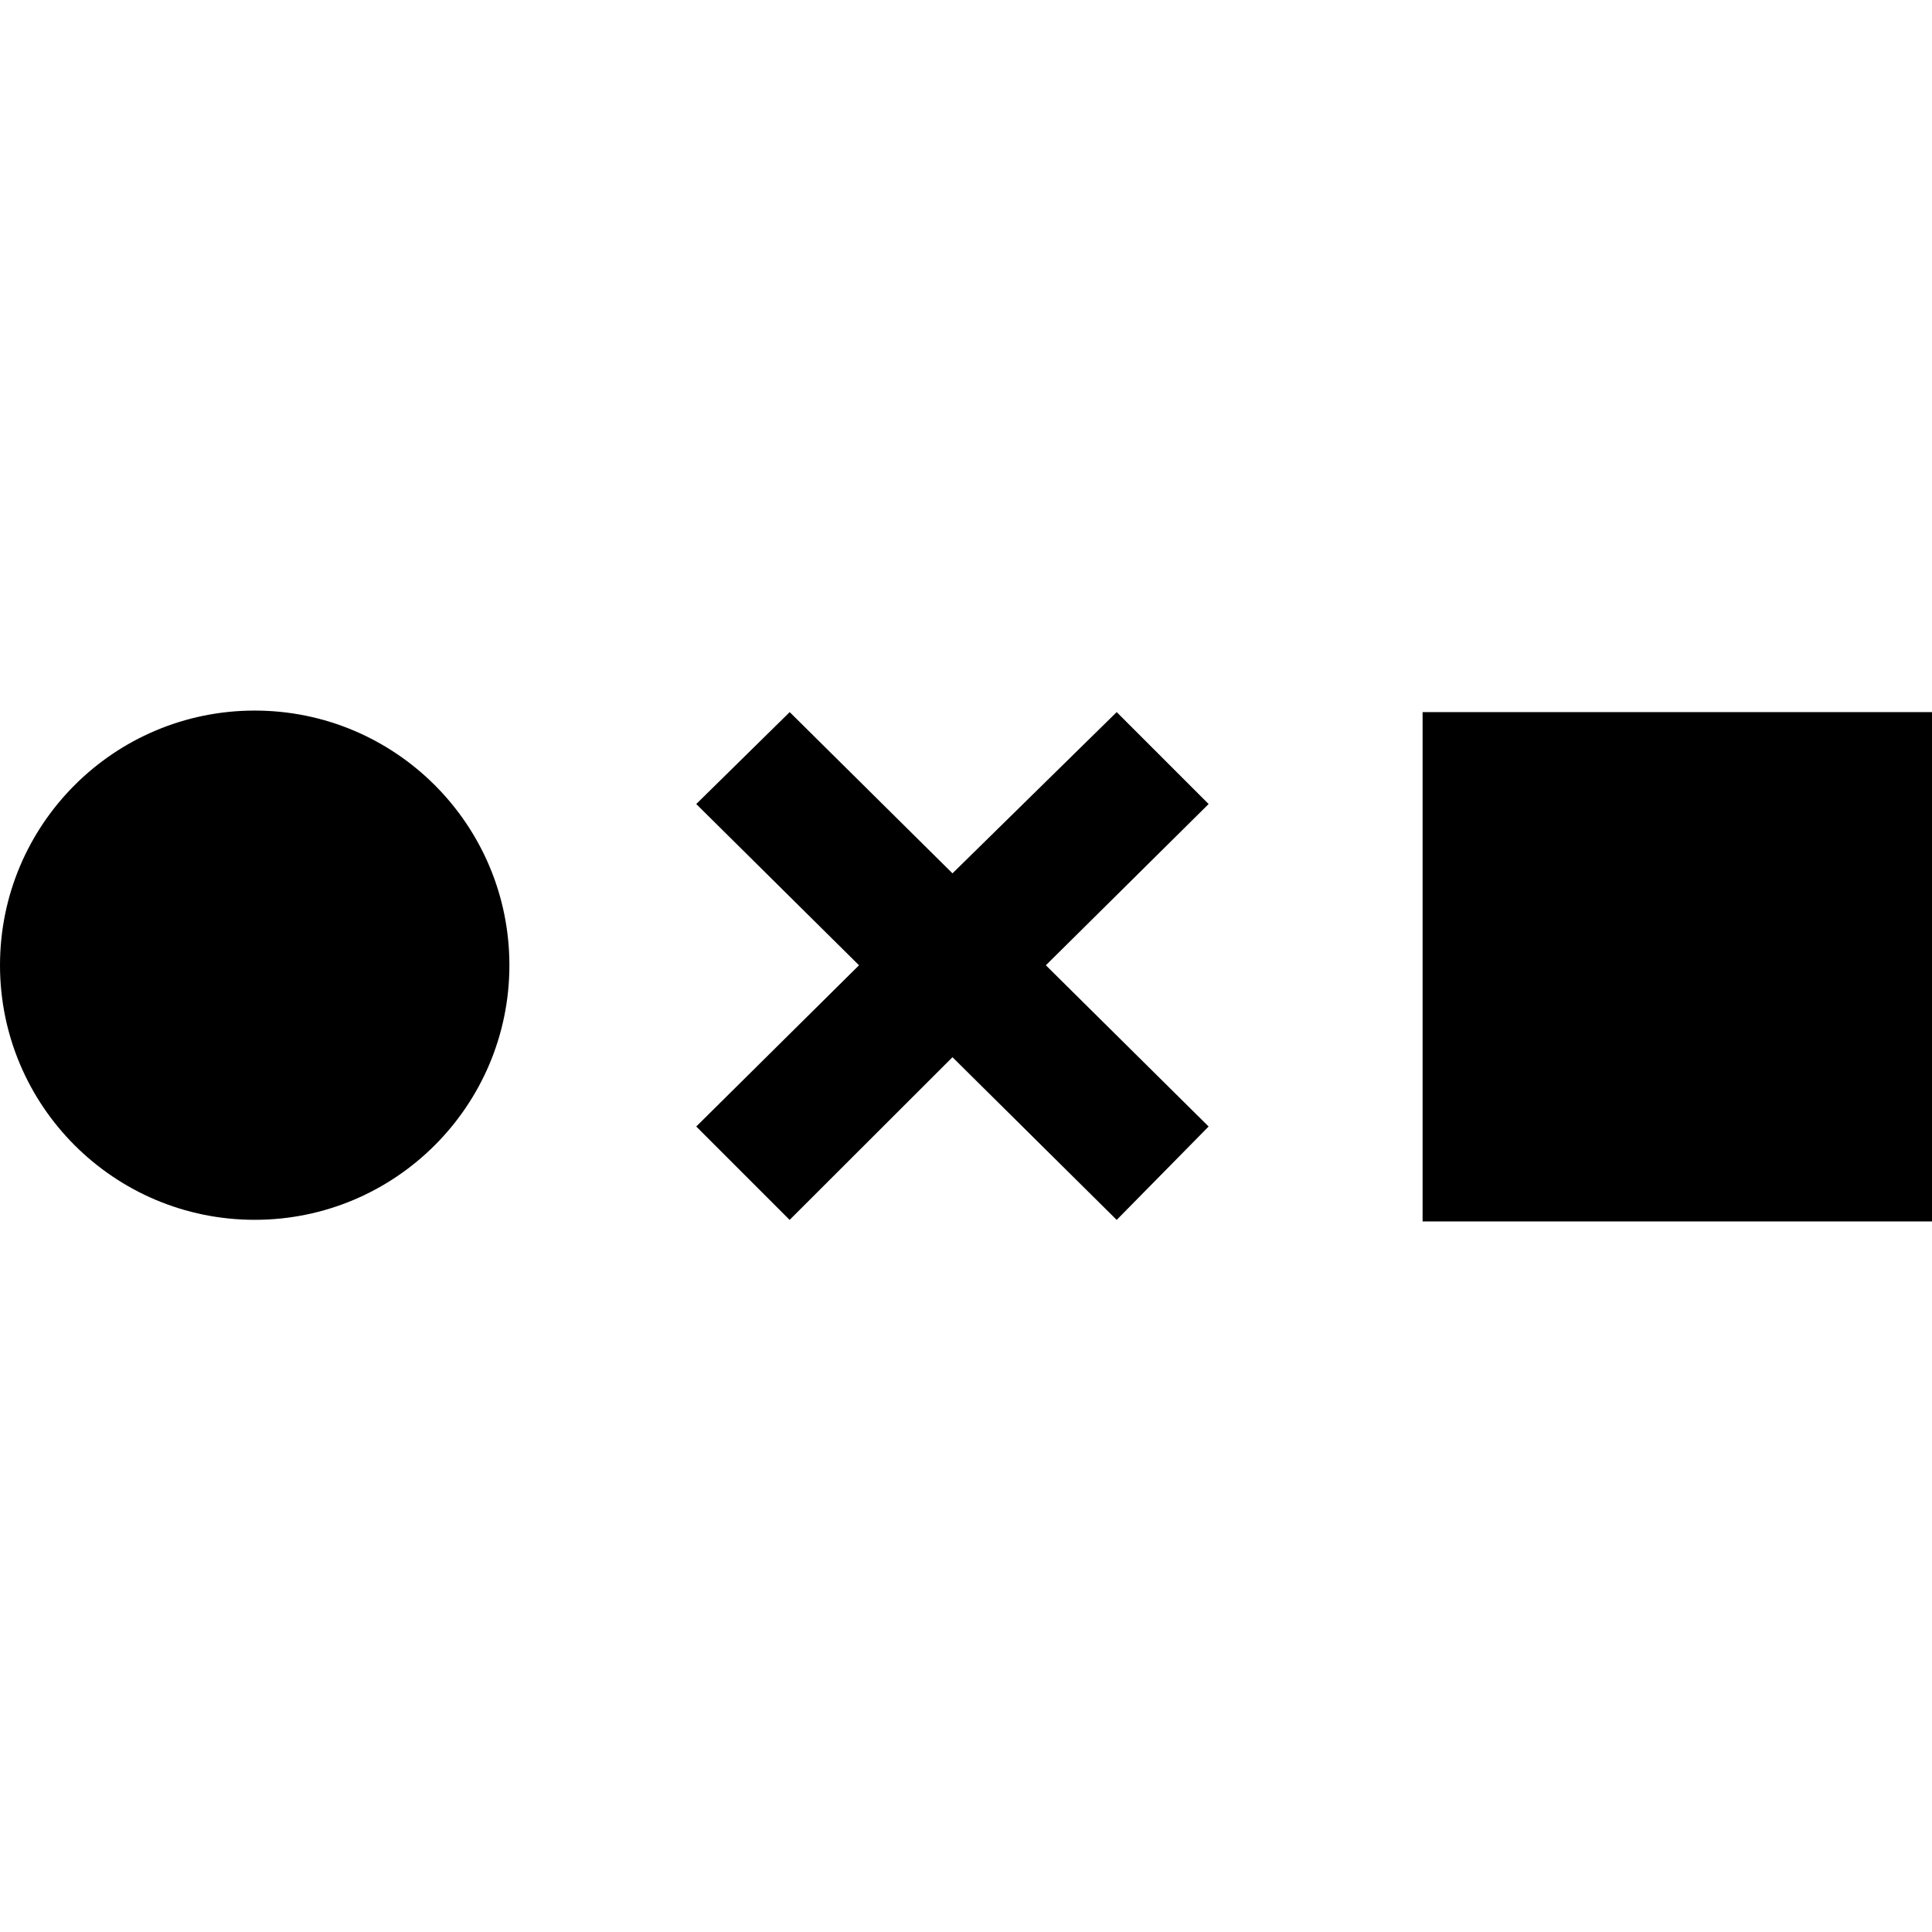
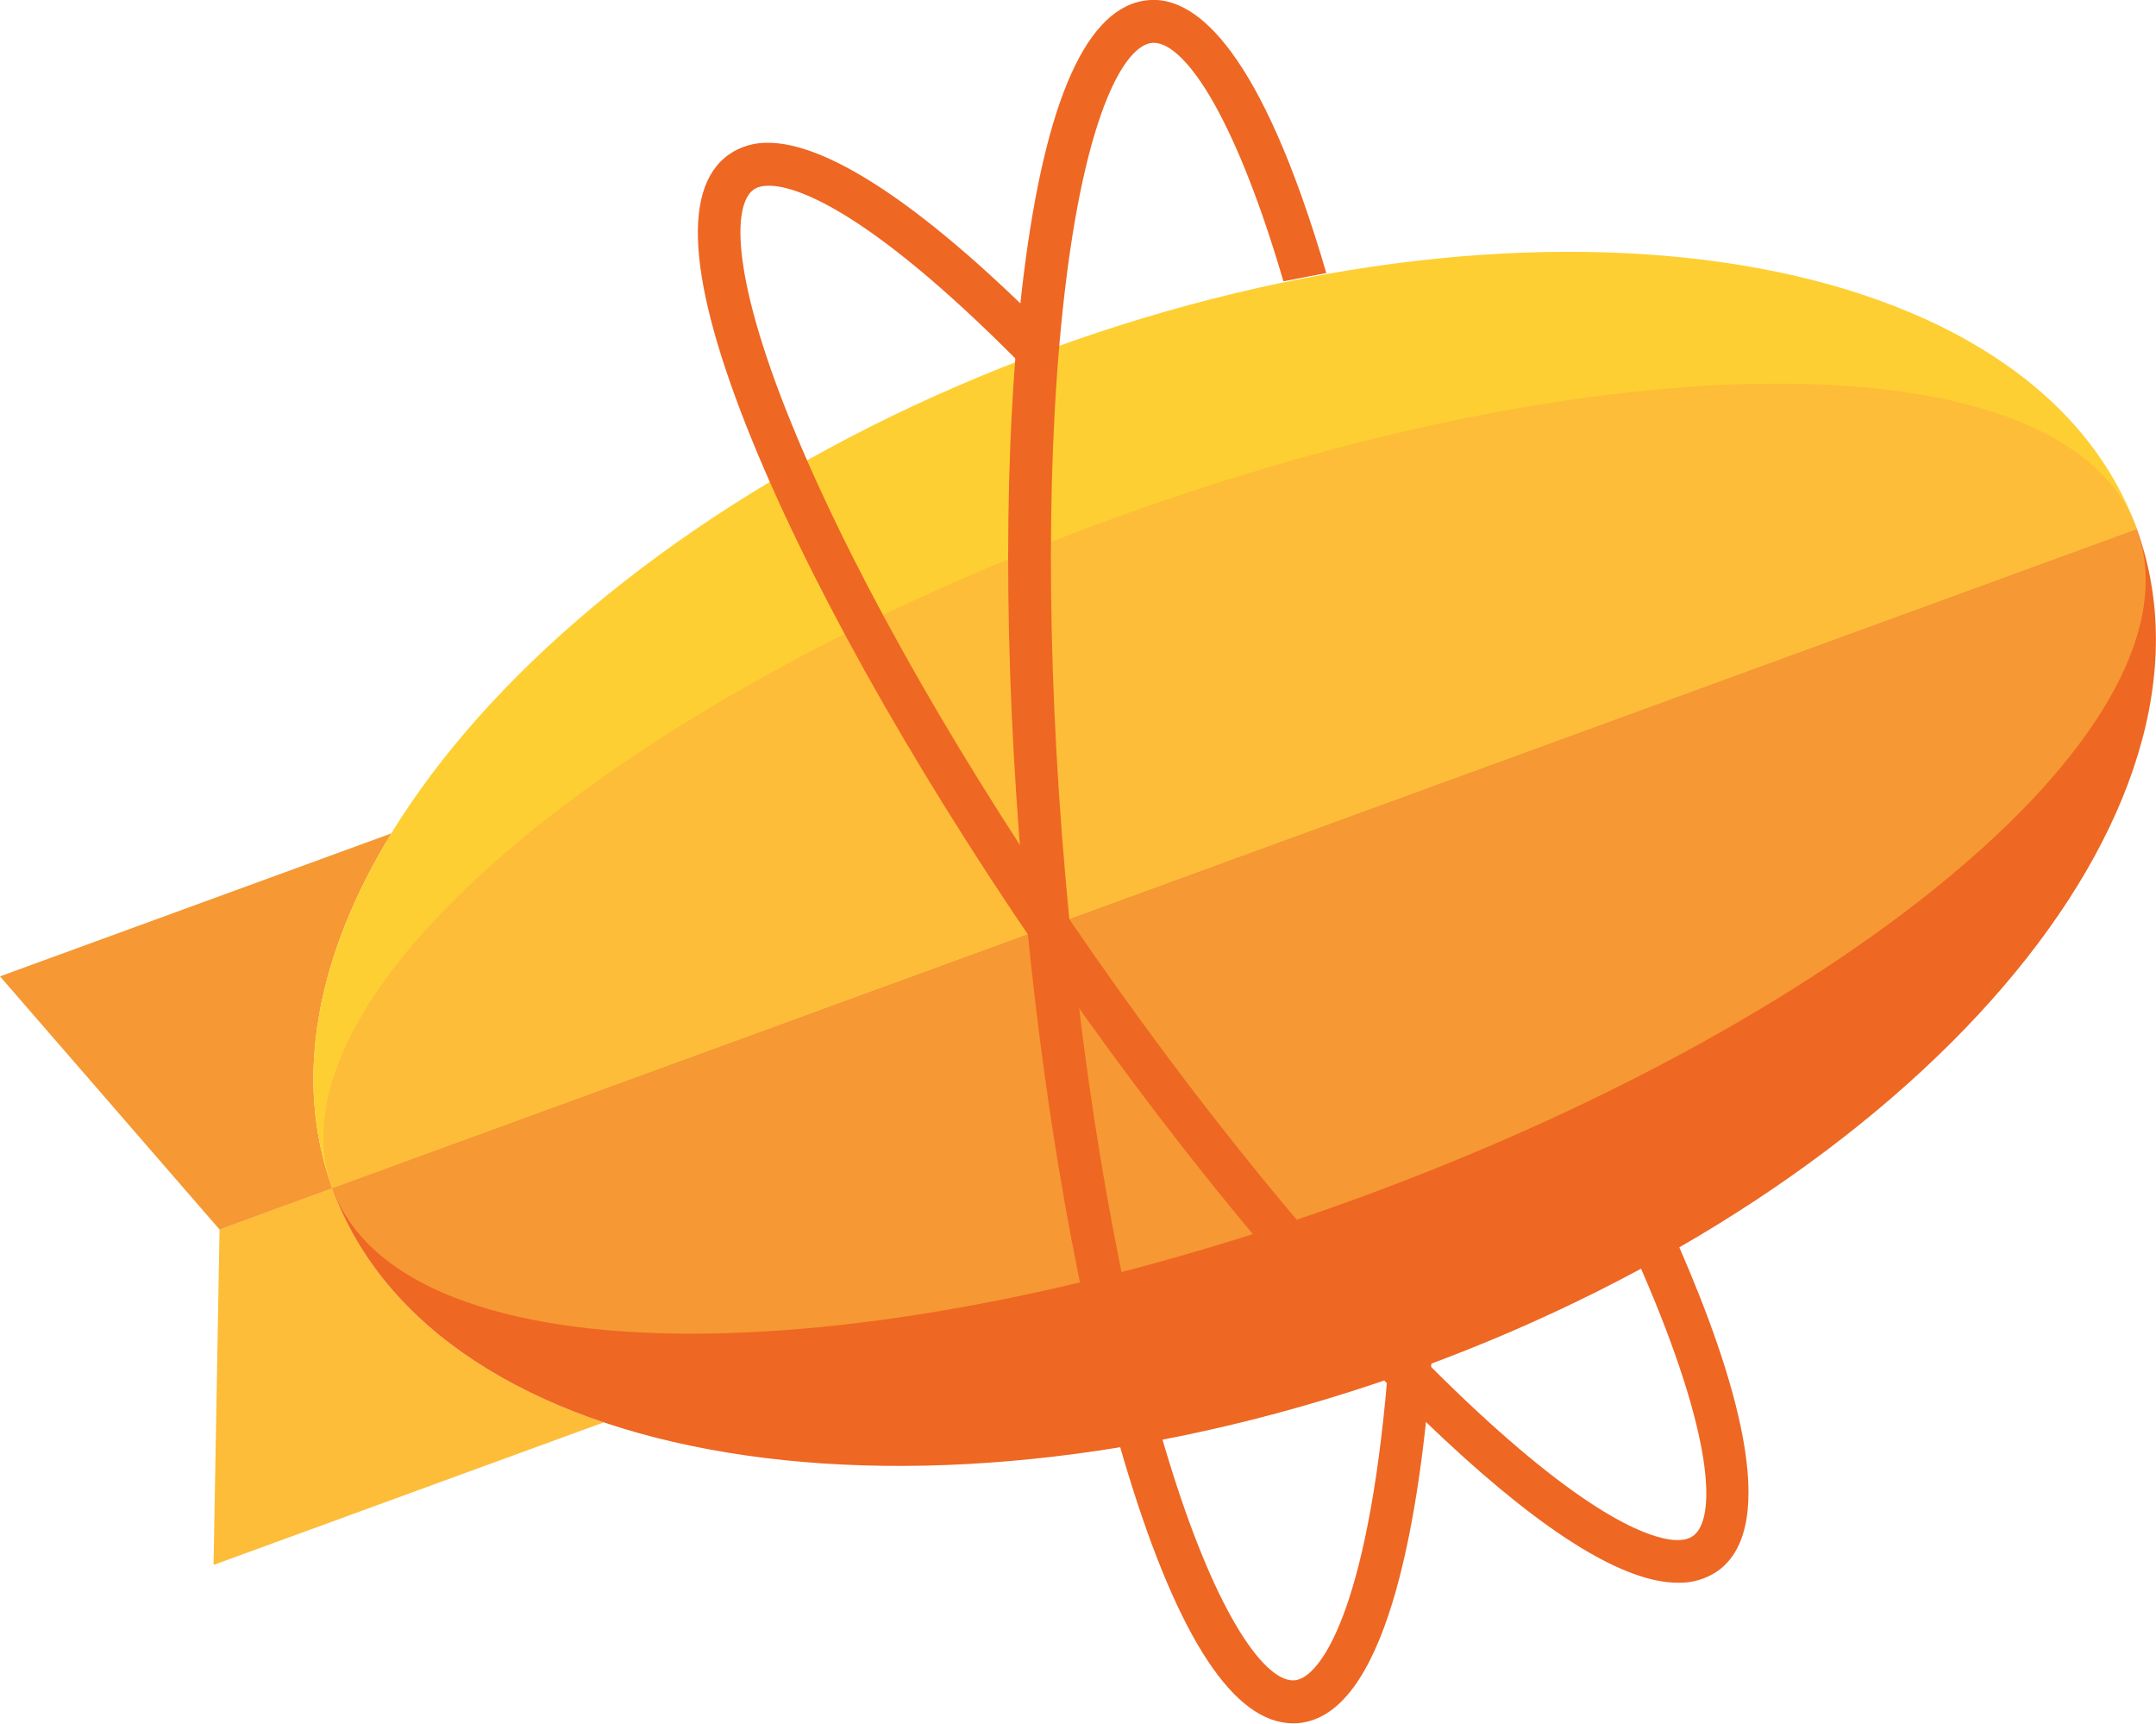
- <svg xmlns="http://www.w3.org/2000/svg" role="img" viewBox="0 0 24 24">
-   <path d="M17.672 8.846H24v6.327h-6.328zM6.328 11.99a3.164 3.164 0 0 1-3.164 3.163A3.164 3.164 0 0 1 0 11.991a3.164 3.164 0 0 1 3.164-3.164 3.164 3.164 0 0 1 3.164 3.164m5.504 1.142l2.04 2.021 1.142-1.16-2.022-2.003 2.022-2.003-1.142-1.142-2.04 2.003L9.81 8.846 8.649 9.988l2.022 2.003-2.022 2.003 1.16 1.16Z" />
+ <svg xmlns="http://www.w3.org/2000/svg" enable-background="new 0 0 2406.8 1923.8" viewBox="0 0 2406.8 1923.8">
+   <path d="m371 1326.4-125.9 46-6.7 374.5 435.8-159.2c-149.6-50.1-258.7-138.4-303.2-261.3" fill="#fdbd39" />
+   <path d="m436.9 930.3-436.9 159.6 245.1 282.6 125.9-46c-44.4-122.5-17-260.8 65.9-396.2" fill="#f69833" />
+   <path d="m1172 389.8c-556.3 203.2-915 622.6-801 936.6l2014.5-735.9c-114-314-657.2-403.9-1213.5-200.7" fill="#fecf33" />
+   <path d="m1584.4 1527.2c556.3-203.2 915.6-620.7 801-936.6l-2014.5 735.8c114.6 316 657.2 404 1213.5 200.8" fill="#ee6723" />
+   <path d="m2385.4 590.5-2014.4 735.9c39.4 108.8 189.9 162.4 400.9 162.4 205.8 0 469.2-50.9 743.8-151.2 556.3-203.2 947.6-532.3 869.7-747.1" fill="#f69833" />
+   <path d="m1984.5 428.2c-205.7 0-469.2 50.9-743.8 151.2-556.3 203.2-947.6 532.2-869.7 747l2014.5-735.9c-39.5-108.8-189.9-162.3-401-162.3" fill="#fdbd39" />
+   <g fill="#ee6723">
+     <path d="m1873.2 1766.8c-59.3 0-146.7-53.5-259.9-159.1-133.9-124.9-287.2-307.9-431.9-515.2-144.6-207.3-263.4-414.5-334.6-583.6-77.5-184.2-88.6-297.4-32.9-336.6 12.9-8.8 28.2-13.3 43.8-12.9 45.3 0 133.7 33.7 297 194.5l3.6 3.5-.5 5c-1.1 11.6-2.1 23.2-3 34.7l-1.8 22.7-16-16.1c-176-177.3-253.4-196.4-278.6-196.4-7.2 0-12.9 1.4-17 4.3-24.2 17-25.8 100.2 49.4 278.7 69.9 166 187 370.1 329.7 574.7 142.8 204.7 293.8 384.9 425.4 507.6 141.8 132.3 205.7 146.6 226.6 146.6 7.2 0 13-1.5 17.4-4.6 25.5-17.9 25.5-107-58.3-299.2l-3.9-8.8 8.4-4.6c8.4-4.6 16.6-9.1 24.2-13.5l10.1-5.7 4.7 10.6c59.4 136.2 115 309.3 42.1 360.5-12.9 8.8-28.3 13.3-44 12.9zm0-21v10.5z" />
+     <path d="m1597.9 1521.4-.8 10.4c-14.1 174-51.1 383.2-147.7 391.7-2 .2-4 .2-5.9.2-65.6 0-127.7-94-184.4-279.3-53.8-175.4-95.5-410.8-117.4-662.9-22-252.1-21.7-491.2.9-673.3 24.6-198.4 71.4-302 139.2-308 2-.2 4.1-.3 6.1-.3 47.6 0 119.3 53.9 192.7 304.9l-47.9 9.2c-24.5-83.8-51.2-152-77.7-199-24.5-43.3-48.4-67.2-67.1-67.2-.6 0-1.2 0-1.9.1-29.4 2.6-72.2 73.8-96 266.2-22.2 178.8-22.5 414.4-.8 663.2 21.7 248.9 62.7 480.8 115.5 653 23.6 77.1 49.5 140.7 75 183.8 23.4 39.8 46.1 61.7 63.8 61.7.6 0 1.2 0 1.8-.1 28.1-2.4 81.1-76.6 103.4-337.5z" />
+   </g>
</svg>
